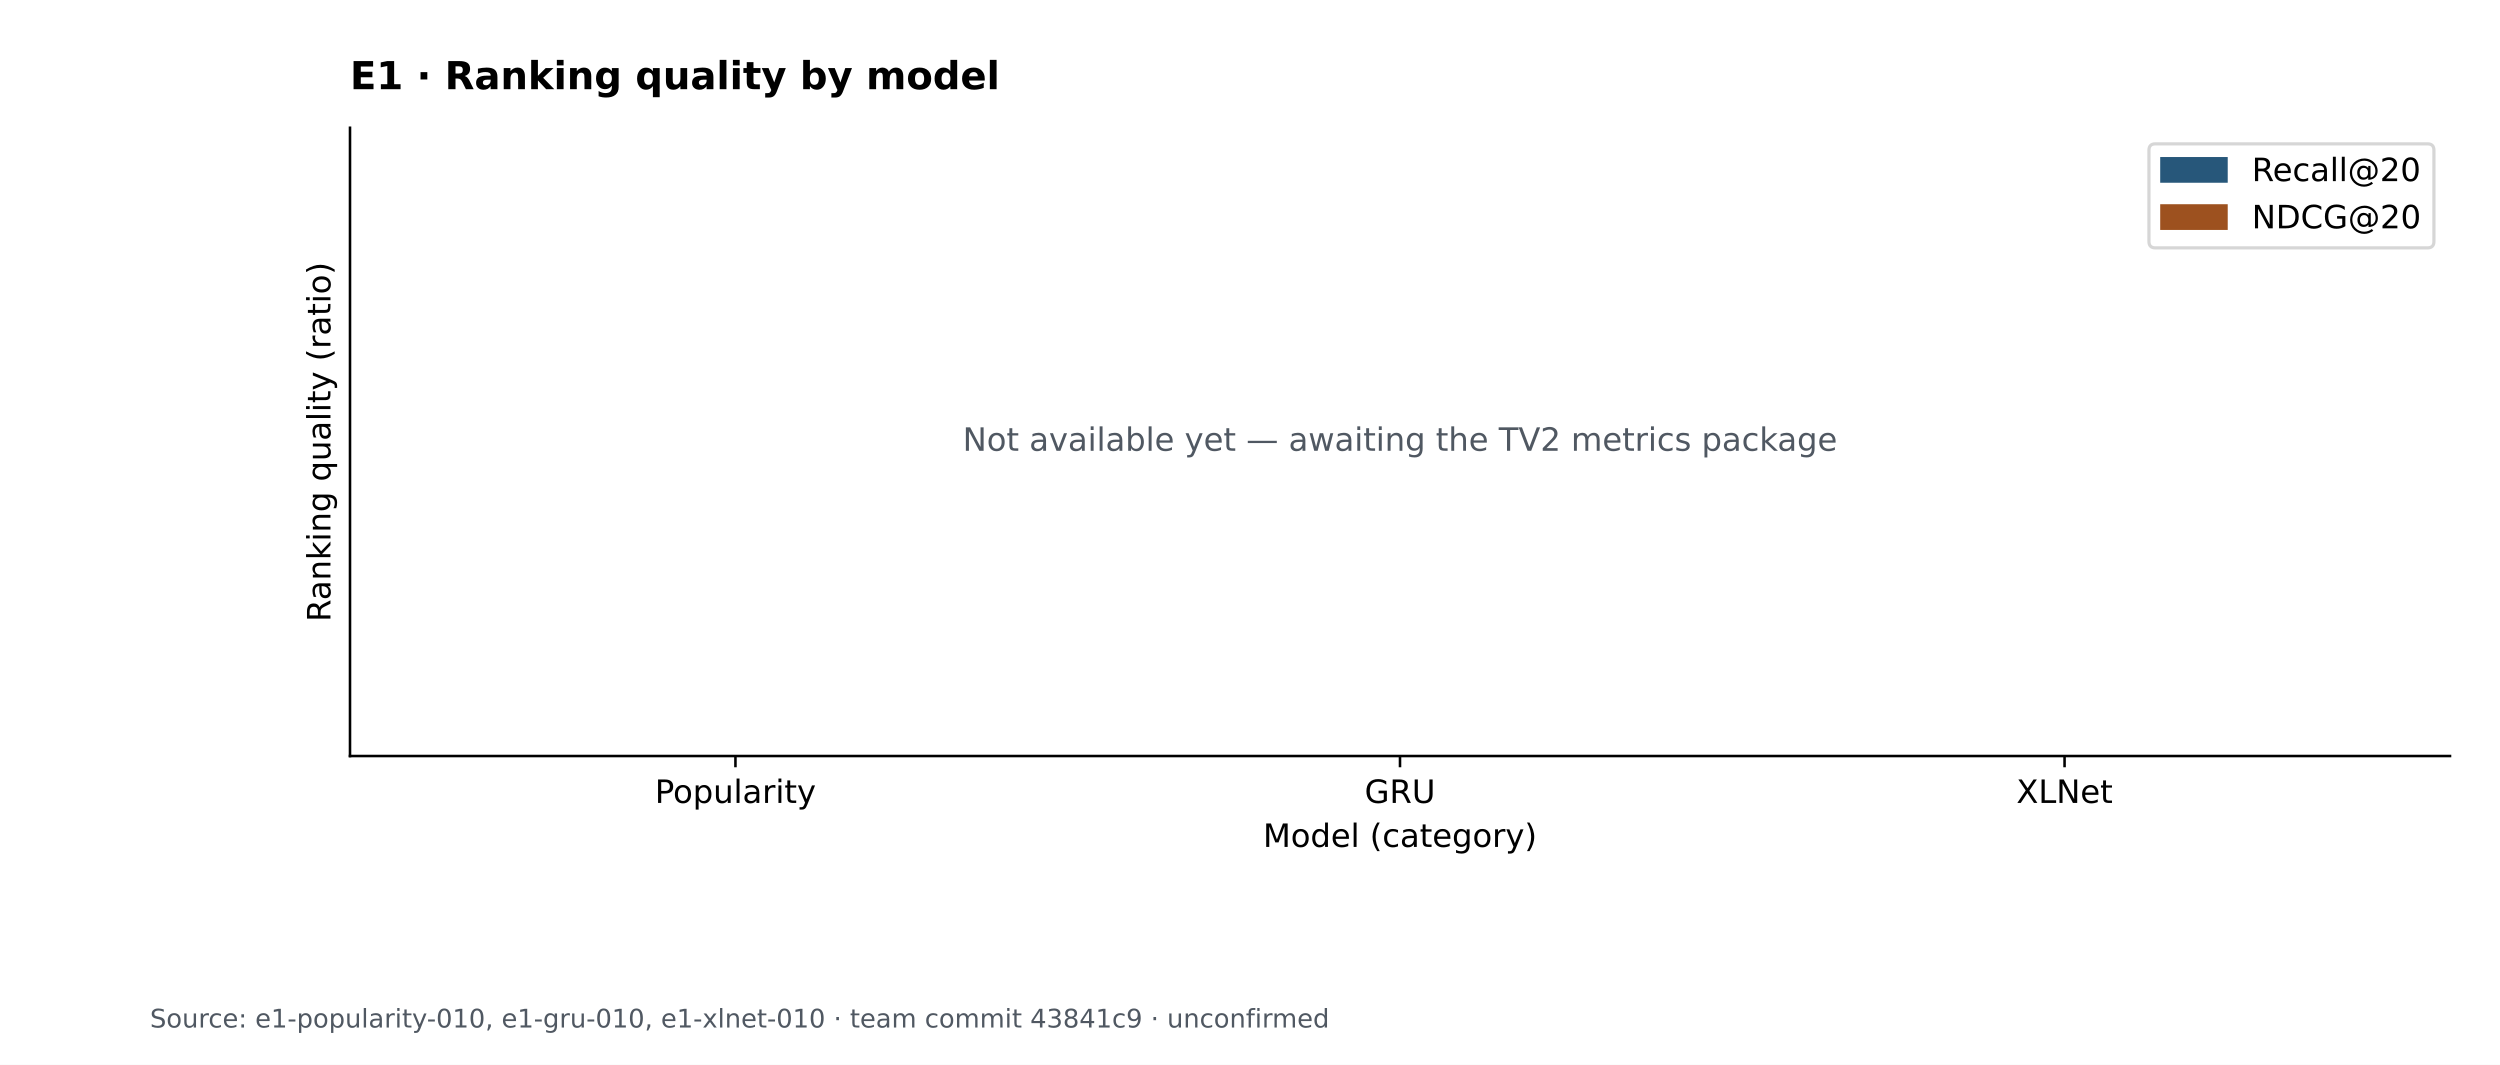
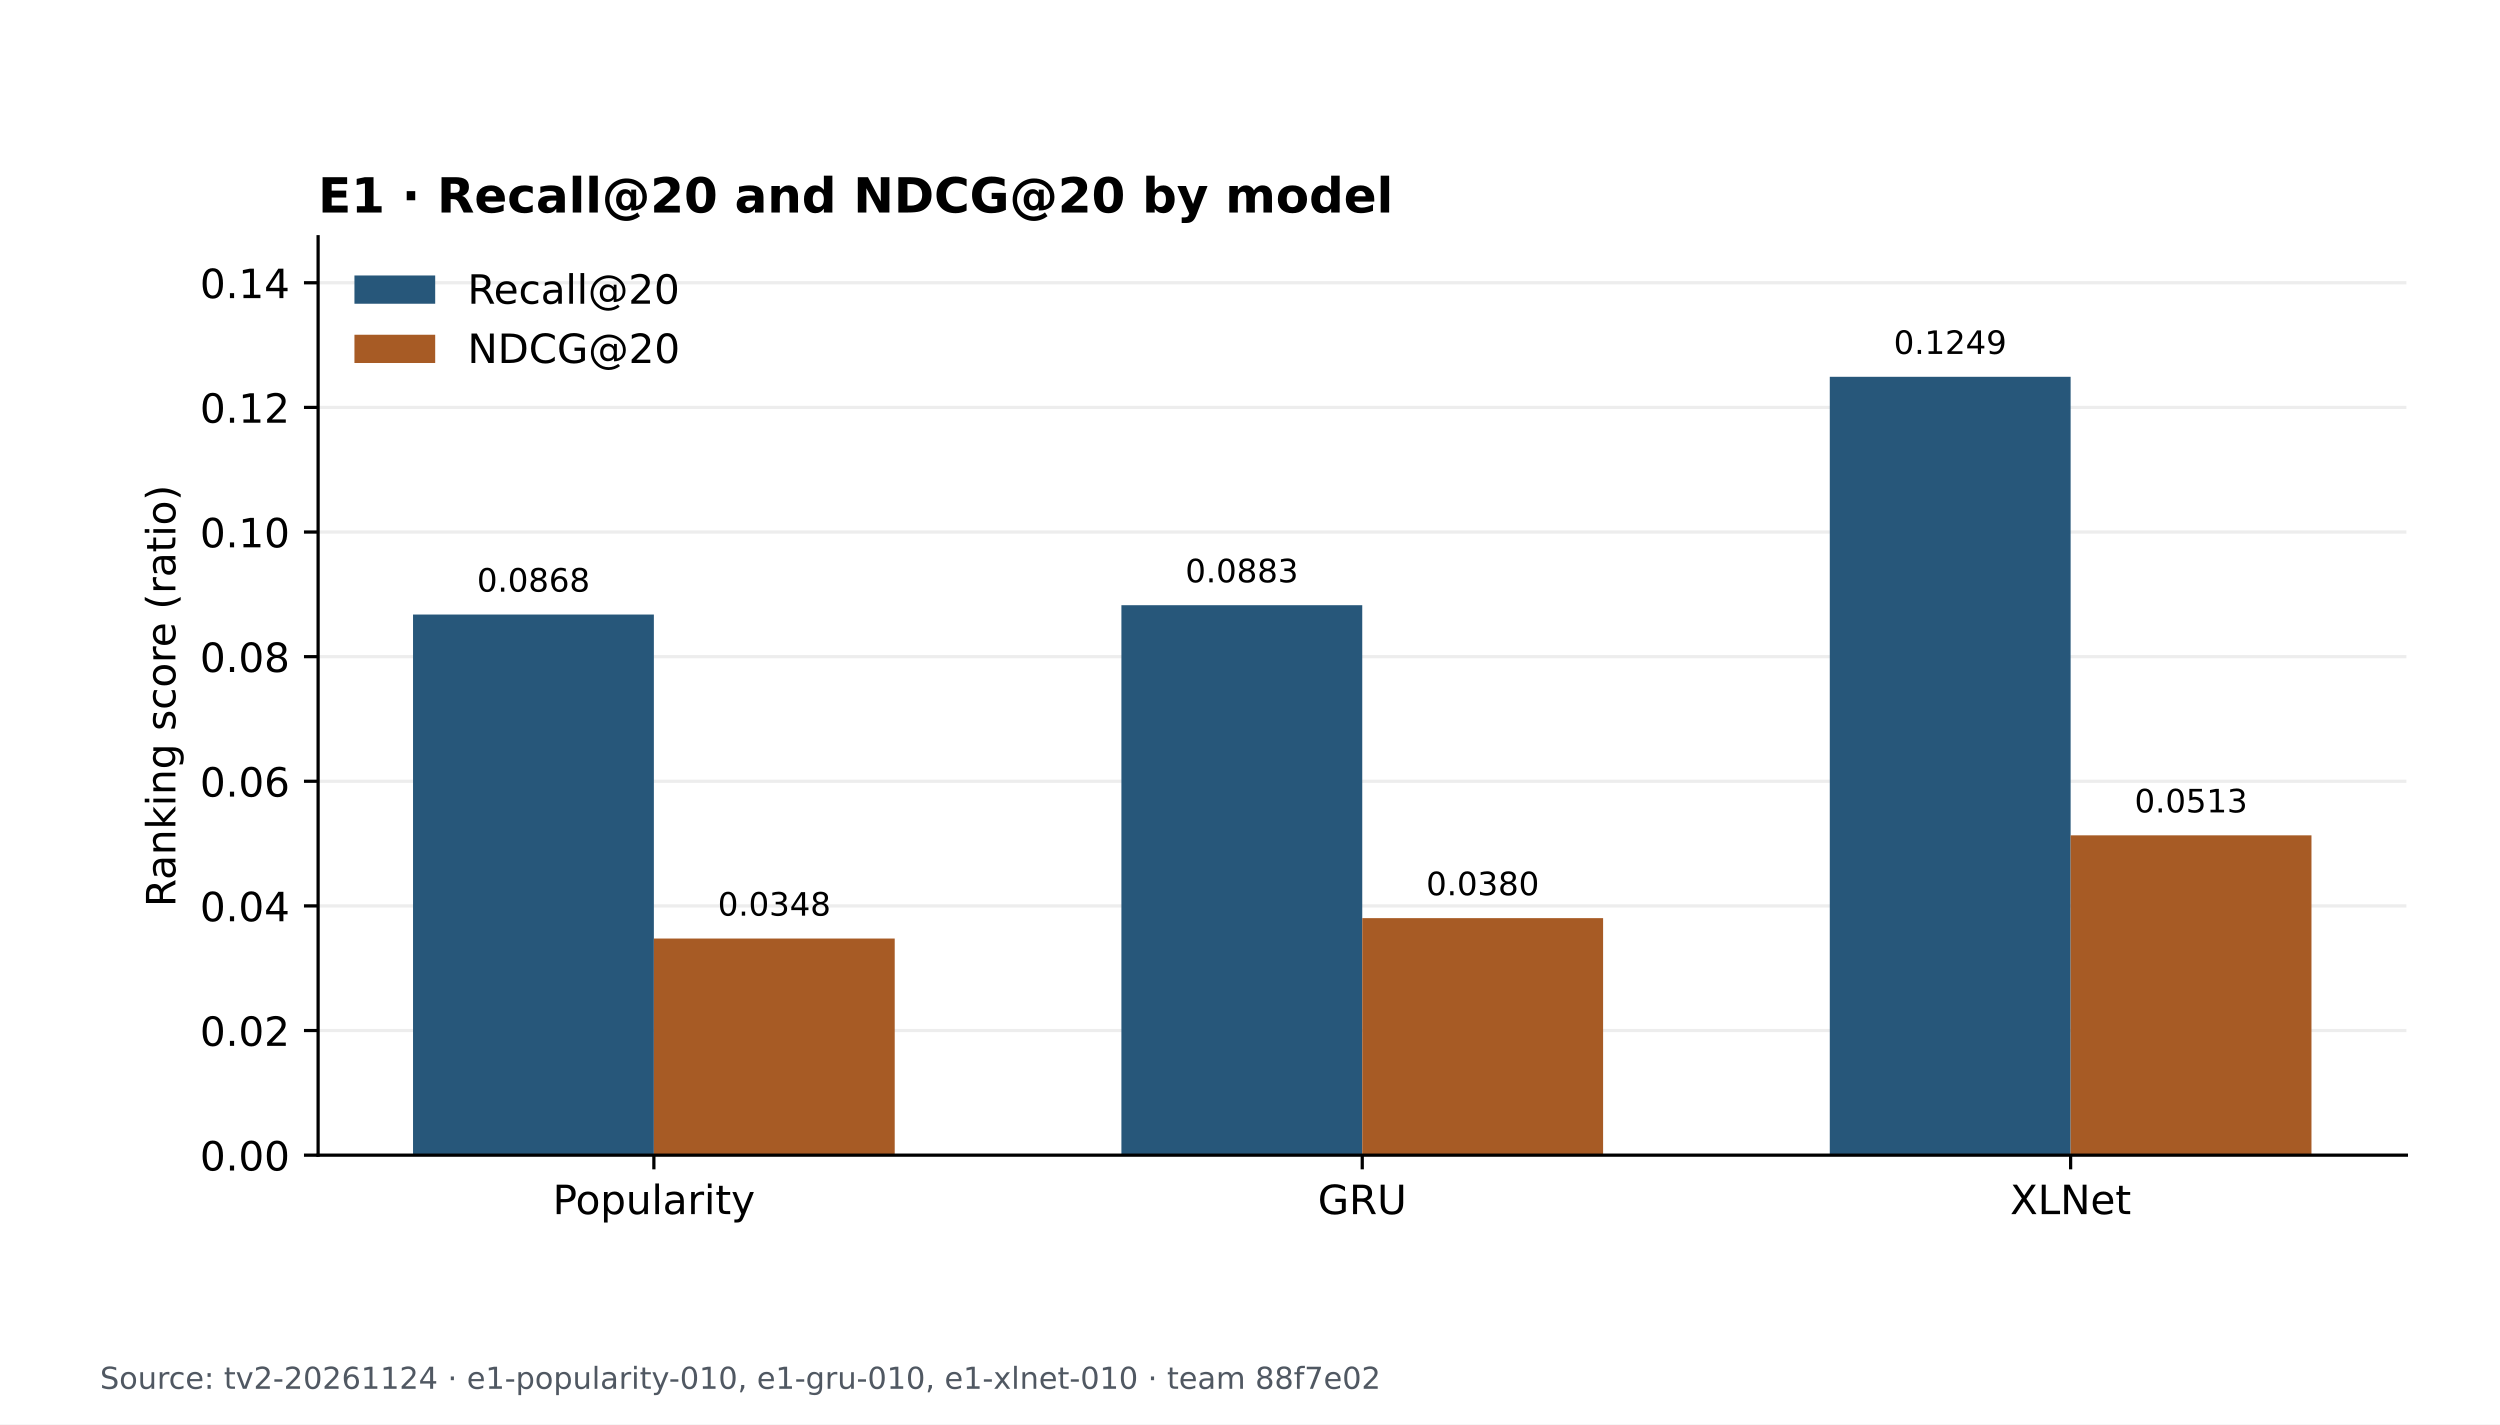
- <svg xmlns="http://www.w3.org/2000/svg" xmlns:xlink="http://www.w3.org/1999/xlink" width="777.6pt" height="331.2pt" viewBox="0 0 777.6 331.2" version="1.1">
+ <svg xmlns="http://www.w3.org/2000/svg" xmlns:xlink="http://www.w3.org/1999/xlink" width="619.2pt" height="352.8pt" viewBox="0 0 619.2 352.8" version="1.1">
  <defs>
    <style type="text/css">*{stroke-linejoin: round; stroke-linecap: butt}</style>
  </defs>
  <g id="figure_1">
    <g id="patch_1">
-       <path d="M 0 331.2 L 777.6 331.2 L 777.6 0 L 0 0 z " style="fill: #ffffff" />
+       <path d="M 0 352.8 L 619.2 352.8 L 619.2 0 L 0 0 z " style="fill: #ffffff" />
    </g>
    <g id="axes_1">
      <g id="patch_2">
-         <path d="M 108.864 235.152 L 762.048 235.152 L 762.048 39.744 L 108.864 39.744 z " style="fill: #ffffff" />
+         <path d="M 78.788 286.112 L 596.016 286.112 L 596.016 58.632 L 78.788 58.632 z " style="fill: #ffffff" />
      </g>
      <g id="matplotlib.axis_1">
        <g id="xtick_1">
          <g id="line2d_1">
            <defs>
              <path id="m544e8fd405" d="M 0 0 L 0 3.5 " style="stroke: #000000; stroke-width: 0.8" />
            </defs>
            <g>
-               <use xlink:href="#m544e8fd405" x="228.752" y="235.152" style="stroke: #000000; stroke-width: 0.8" />
+               <use xlink:href="#m544e8fd405" x="161.952" y="286.112" style="stroke: #000000; stroke-width: 0.8" />
            </g>
          </g>
          <g id="text_1">
-             <text style="font-size: 10px; font-family: 'DejaVu Sans', 'Bitstream Vera Sans', 'Computer Modern Sans Serif', 'Lucida Grande', 'Verdana', 'Geneva', 'Lucid', 'Arial', 'Helvetica', 'Avant Garde', sans-serif; text-anchor: middle" x="228.752" y="249.75" transform="rotate(-0 228.7522 249.7504)">Popularity</text>
+             <text style="font-size: 10px; font-family: 'DejaVu Sans', 'Bitstream Vera Sans', 'Computer Modern Sans Serif', 'Lucida Grande', 'Verdana', 'Geneva', 'Lucid', 'Arial', 'Helvetica', 'Avant Garde', sans-serif; text-anchor: middle" x="161.952" y="300.71" transform="rotate(-0 161.9515 300.7104)">Popularity</text>
          </g>
        </g>
        <g id="xtick_2">
          <g id="line2d_2">
            <g>
-               <use xlink:href="#m544e8fd405" x="435.456" y="235.152" style="stroke: #000000; stroke-width: 0.8" />
+               <use xlink:href="#m544e8fd405" x="337.402" y="286.112" style="stroke: #000000; stroke-width: 0.8" />
            </g>
          </g>
          <g id="text_2">
-             <text style="font-size: 10px; font-family: 'DejaVu Sans', 'Bitstream Vera Sans', 'Computer Modern Sans Serif', 'Lucida Grande', 'Verdana', 'Geneva', 'Lucid', 'Arial', 'Helvetica', 'Avant Garde', sans-serif; text-anchor: middle" x="435.456" y="249.75" transform="rotate(-0 435.456 249.7504)">GRU</text>
+             <text style="font-size: 10px; font-family: 'DejaVu Sans', 'Bitstream Vera Sans', 'Computer Modern Sans Serif', 'Lucida Grande', 'Verdana', 'Geneva', 'Lucid', 'Arial', 'Helvetica', 'Avant Garde', sans-serif; text-anchor: middle" x="337.402" y="300.71" transform="rotate(-0 337.402 300.7104)">GRU</text>
          </g>
        </g>
        <g id="xtick_3">
          <g id="line2d_3">
            <g>
-               <use xlink:href="#m544e8fd405" x="642.16" y="235.152" style="stroke: #000000; stroke-width: 0.8" />
+               <use xlink:href="#m544e8fd405" x="512.852" y="286.112" style="stroke: #000000; stroke-width: 0.8" />
            </g>
          </g>
          <g id="text_3">
-             <text style="font-size: 10px; font-family: 'DejaVu Sans', 'Bitstream Vera Sans', 'Computer Modern Sans Serif', 'Lucida Grande', 'Verdana', 'Geneva', 'Lucid', 'Arial', 'Helvetica', 'Avant Garde', sans-serif; text-anchor: middle" x="642.16" y="249.75" transform="rotate(-0 642.1598 249.7504)">XLNet</text>
-           </g>
-         </g>
-         <g id="text_4">
-           <text style="font-size: 10px; font-family: 'DejaVu Sans', 'Bitstream Vera Sans', 'Computer Modern Sans Serif', 'Lucida Grande', 'Verdana', 'Geneva', 'Lucid', 'Arial', 'Helvetica', 'Avant Garde', sans-serif; text-anchor: middle" x="435.456" y="263.429" transform="rotate(-0 435.456 263.4286)">Model (category)</text>
+             <text style="font-size: 10px; font-family: 'DejaVu Sans', 'Bitstream Vera Sans', 'Computer Modern Sans Serif', 'Lucida Grande', 'Verdana', 'Geneva', 'Lucid', 'Arial', 'Helvetica', 'Avant Garde', sans-serif; text-anchor: middle" x="512.852" y="300.71" transform="rotate(-0 512.8525 300.7104)">XLNet</text>
+           </g>
        </g>
      </g>
      <g id="matplotlib.axis_2">
-         <g id="text_5">
-           <text style="font-size: 10px; font-family: 'DejaVu Sans', 'Bitstream Vera Sans', 'Computer Modern Sans Serif', 'Lucida Grande', 'Verdana', 'Geneva', 'Lucid', 'Arial', 'Helvetica', 'Avant Garde', sans-serif; text-anchor: middle" x="102.784" y="137.448" transform="rotate(-90 102.7843 137.448)">Ranking quality (ratio)</text>
+         <g id="ytick_1">
+           <g id="line2d_4">
+             <path d="M 78.788 286.112 L 596.016 286.112 " clip-path="url(#p1dd98d9ff7)" style="fill: none; stroke: #b0b0b0; stroke-opacity: 0.22; stroke-width: 0.8; stroke-linecap: square" />
+           </g>
+           <g id="line2d_5">
+             <defs>
+               <path id="m92979ada52" d="M 0 0 L -3.5 0 " style="stroke: #000000; stroke-width: 0.8" />
+             </defs>
+             <g>
+               <use xlink:href="#m92979ada52" x="78.788" y="286.112" style="stroke: #000000; stroke-width: 0.8" />
+             </g>
+           </g>
+           <g id="text_4">
+             <text style="font-size: 10px; font-family: 'DejaVu Sans', 'Bitstream Vera Sans', 'Computer Modern Sans Serif', 'Lucida Grande', 'Verdana', 'Geneva', 'Lucid', 'Arial', 'Helvetica', 'Avant Garde', sans-serif; text-anchor: end" x="71.788" y="289.911" transform="rotate(-0 71.788 289.9112)">0.00</text>
+           </g>
+         </g>
+         <g id="ytick_2">
+           <g id="line2d_6">
+             <path d="M 78.788 255.244 L 596.016 255.244 " clip-path="url(#p1dd98d9ff7)" style="fill: none; stroke: #b0b0b0; stroke-opacity: 0.22; stroke-width: 0.8; stroke-linecap: square" />
+           </g>
+           <g id="line2d_7">
+             <g>
+               <use xlink:href="#m92979ada52" x="78.788" y="255.244" style="stroke: #000000; stroke-width: 0.8" />
+             </g>
+           </g>
+           <g id="text_5">
+             <text style="font-size: 10px; font-family: 'DejaVu Sans', 'Bitstream Vera Sans', 'Computer Modern Sans Serif', 'Lucida Grande', 'Verdana', 'Geneva', 'Lucid', 'Arial', 'Helvetica', 'Avant Garde', sans-serif; text-anchor: end" x="71.788" y="259.043" transform="rotate(-0 71.788 259.0434)">0.02</text>
+           </g>
+         </g>
+         <g id="ytick_3">
+           <g id="line2d_8">
+             <path d="M 78.788 224.376 L 596.016 224.376 " clip-path="url(#p1dd98d9ff7)" style="fill: none; stroke: #b0b0b0; stroke-opacity: 0.22; stroke-width: 0.8; stroke-linecap: square" />
+           </g>
+           <g id="line2d_9">
+             <g>
+               <use xlink:href="#m92979ada52" x="78.788" y="224.376" style="stroke: #000000; stroke-width: 0.8" />
+             </g>
+           </g>
+           <g id="text_6">
+             <text style="font-size: 10px; font-family: 'DejaVu Sans', 'Bitstream Vera Sans', 'Computer Modern Sans Serif', 'Lucida Grande', 'Verdana', 'Geneva', 'Lucid', 'Arial', 'Helvetica', 'Avant Garde', sans-serif; text-anchor: end" x="71.788" y="228.176" transform="rotate(-0 71.788 228.1756)">0.04</text>
+           </g>
+         </g>
+         <g id="ytick_4">
+           <g id="line2d_10">
+             <path d="M 78.788 193.509 L 596.016 193.509 " clip-path="url(#p1dd98d9ff7)" style="fill: none; stroke: #b0b0b0; stroke-opacity: 0.22; stroke-width: 0.8; stroke-linecap: square" />
+           </g>
+           <g id="line2d_11">
+             <g>
+               <use xlink:href="#m92979ada52" x="78.788" y="193.509" style="stroke: #000000; stroke-width: 0.8" />
+             </g>
+           </g>
+           <g id="text_7">
+             <text style="font-size: 10px; font-family: 'DejaVu Sans', 'Bitstream Vera Sans', 'Computer Modern Sans Serif', 'Lucida Grande', 'Verdana', 'Geneva', 'Lucid', 'Arial', 'Helvetica', 'Avant Garde', sans-serif; text-anchor: end" x="71.788" y="197.308" transform="rotate(-0 71.788 197.3077)">0.06</text>
+           </g>
+         </g>
+         <g id="ytick_5">
+           <g id="line2d_12">
+             <path d="M 78.788 162.641 L 596.016 162.641 " clip-path="url(#p1dd98d9ff7)" style="fill: none; stroke: #b0b0b0; stroke-opacity: 0.22; stroke-width: 0.8; stroke-linecap: square" />
+           </g>
+           <g id="line2d_13">
+             <g>
+               <use xlink:href="#m92979ada52" x="78.788" y="162.641" style="stroke: #000000; stroke-width: 0.8" />
+             </g>
+           </g>
+           <g id="text_8">
+             <text style="font-size: 10px; font-family: 'DejaVu Sans', 'Bitstream Vera Sans', 'Computer Modern Sans Serif', 'Lucida Grande', 'Verdana', 'Geneva', 'Lucid', 'Arial', 'Helvetica', 'Avant Garde', sans-serif; text-anchor: end" x="71.788" y="166.44" transform="rotate(-0 71.788 166.4399)">0.08</text>
+           </g>
+         </g>
+         <g id="ytick_6">
+           <g id="line2d_14">
+             <path d="M 78.788 131.773 L 596.016 131.773 " clip-path="url(#p1dd98d9ff7)" style="fill: none; stroke: #b0b0b0; stroke-opacity: 0.22; stroke-width: 0.8; stroke-linecap: square" />
+           </g>
+           <g id="line2d_15">
+             <g>
+               <use xlink:href="#m92979ada52" x="78.788" y="131.773" style="stroke: #000000; stroke-width: 0.8" />
+             </g>
+           </g>
+           <g id="text_9">
+             <text style="font-size: 10px; font-family: 'DejaVu Sans', 'Bitstream Vera Sans', 'Computer Modern Sans Serif', 'Lucida Grande', 'Verdana', 'Geneva', 'Lucid', 'Arial', 'Helvetica', 'Avant Garde', sans-serif; text-anchor: end" x="71.788" y="135.572" transform="rotate(-0 71.788 135.5721)">0.10</text>
+           </g>
+         </g>
+         <g id="ytick_7">
+           <g id="line2d_16">
+             <path d="M 78.788 100.905 L 596.016 100.905 " clip-path="url(#p1dd98d9ff7)" style="fill: none; stroke: #b0b0b0; stroke-opacity: 0.22; stroke-width: 0.8; stroke-linecap: square" />
+           </g>
+           <g id="line2d_17">
+             <g>
+               <use xlink:href="#m92979ada52" x="78.788" y="100.905" style="stroke: #000000; stroke-width: 0.8" />
+             </g>
+           </g>
+           <g id="text_10">
+             <text style="font-size: 10px; font-family: 'DejaVu Sans', 'Bitstream Vera Sans', 'Computer Modern Sans Serif', 'Lucida Grande', 'Verdana', 'Geneva', 'Lucid', 'Arial', 'Helvetica', 'Avant Garde', sans-serif; text-anchor: end" x="71.788" y="104.704" transform="rotate(-0 71.788 104.7042)">0.12</text>
+           </g>
+         </g>
+         <g id="ytick_8">
+           <g id="line2d_18">
+             <path d="M 78.788 70.037 L 596.016 70.037 " clip-path="url(#p1dd98d9ff7)" style="fill: none; stroke: #b0b0b0; stroke-opacity: 0.22; stroke-width: 0.8; stroke-linecap: square" />
+           </g>
+           <g id="line2d_19">
+             <g>
+               <use xlink:href="#m92979ada52" x="78.788" y="70.037" style="stroke: #000000; stroke-width: 0.8" />
+             </g>
+           </g>
+           <g id="text_11">
+             <text style="font-size: 10px; font-family: 'DejaVu Sans', 'Bitstream Vera Sans', 'Computer Modern Sans Serif', 'Lucida Grande', 'Verdana', 'Geneva', 'Lucid', 'Arial', 'Helvetica', 'Avant Garde', sans-serif; text-anchor: end" x="71.788" y="73.836" transform="rotate(-0 71.788 73.83639)">0.14</text>
+           </g>
+         </g>
+         <g id="text_12">
+           <text style="font-size: 10px; font-family: 'DejaVu Sans', 'Bitstream Vera Sans', 'Computer Modern Sans Serif', 'Lucida Grande', 'Verdana', 'Geneva', 'Lucid', 'Arial', 'Helvetica', 'Avant Garde', sans-serif; text-anchor: middle" x="43.443" y="172.372" transform="rotate(-90 43.44269 172.372)">Ranking score (ratio)</text>
        </g>
      </g>
      <g id="patch_3">
-         <path d="M 108.864 235.152 L 108.864 39.744 " style="fill: none; stroke: #000000; stroke-width: 0.8; stroke-linejoin: miter; stroke-linecap: square" />
+         <path d="M 102.298 286.112 L 161.952 286.112 L 161.952 152.205 L 102.298 152.205 z " clip-path="url(#p1dd98d9ff7)" style="fill: #27577a" />
      </g>
      <g id="patch_4">
-         <path d="M 108.864 235.152 L 762.048 235.152 " style="fill: none; stroke: #000000; stroke-width: 0.8; stroke-linejoin: miter; stroke-linecap: square" />
-       </g>
-       <g id="text_6">
-         <text style="font-size: 10px; font-family: 'DejaVu Sans', 'Bitstream Vera Sans', 'Computer Modern Sans Serif', 'Lucida Grande', 'Verdana', 'Geneva', 'Lucid', 'Arial', 'Helvetica', 'Avant Garde', sans-serif; text-anchor: middle; fill: #505862" x="435.456" y="140.207" transform="rotate(-0 435.456 140.2074)">Not available yet — awaiting the TV2 metrics package</text>
-       </g>
-       <g id="text_7">
-         <text style="font-weight: 700; font-size: 12px; font-family: 'DejaVu Sans', 'Bitstream Vera Sans', 'Computer Modern Sans Serif', 'Lucida Grande', 'Verdana', 'Geneva', 'Lucid', 'Arial', 'Helvetica', 'Avant Garde', sans-serif; text-anchor: start" x="108.864" y="27.744" transform="rotate(-0 108.864 27.744)">E1 · Ranking quality by model</text>
+         <path d="M 277.749 286.112 L 337.402 286.112 L 337.402 149.896 L 277.749 149.896 z " clip-path="url(#p1dd98d9ff7)" style="fill: #27577a" />
+       </g>
+       <g id="patch_5">
+         <path d="M 453.199 286.112 L 512.852 286.112 L 512.852 93.332 L 453.199 93.332 z " clip-path="url(#p1dd98d9ff7)" style="fill: #27577a" />
+       </g>
+       <g id="patch_6">
+         <path d="M 161.952 286.112 L 221.605 286.112 L 221.605 232.454 L 161.952 232.454 z " clip-path="url(#p1dd98d9ff7)" style="fill: #a75b25" />
+       </g>
+       <g id="patch_7">
+         <path d="M 337.402 286.112 L 397.055 286.112 L 397.055 227.396 L 337.402 227.396 z " clip-path="url(#p1dd98d9ff7)" style="fill: #a75b25" />
+       </g>
+       <g id="patch_8">
+         <path d="M 512.852 286.112 L 572.506 286.112 L 572.506 206.887 L 512.852 206.887 z " clip-path="url(#p1dd98d9ff7)" style="fill: #a75b25" />
+       </g>
+       <g id="patch_9">
+         <path d="M 78.788 286.112 L 78.788 58.632 " style="fill: none; stroke: #000000; stroke-width: 0.8; stroke-linejoin: miter; stroke-linecap: square" />
+       </g>
+       <g id="patch_10">
+         <path d="M 78.788 286.112 L 596.016 286.112 " style="fill: none; stroke: #000000; stroke-width: 0.8; stroke-linejoin: miter; stroke-linecap: square" />
+       </g>
+       <g id="text_13">
+         <text style="font-size: 8px; font-family: 'DejaVu Sans', 'Bitstream Vera Sans', 'Computer Modern Sans Serif', 'Lucida Grande', 'Verdana', 'Geneva', 'Lucid', 'Arial', 'Helvetica', 'Avant Garde', sans-serif; text-anchor: middle" x="132.125" y="146.541" transform="rotate(-0 132.1249 146.5414)">0.0868</text>
+       </g>
+       <g id="text_14">
+         <text style="font-size: 8px; font-family: 'DejaVu Sans', 'Bitstream Vera Sans', 'Computer Modern Sans Serif', 'Lucida Grande', 'Verdana', 'Geneva', 'Lucid', 'Arial', 'Helvetica', 'Avant Garde', sans-serif; text-anchor: middle" x="307.575" y="144.233" transform="rotate(-0 307.5754 144.2327)">0.0883</text>
+       </g>
+       <g id="text_15">
+         <text style="font-size: 8px; font-family: 'DejaVu Sans', 'Bitstream Vera Sans', 'Computer Modern Sans Serif', 'Lucida Grande', 'Verdana', 'Geneva', 'Lucid', 'Arial', 'Helvetica', 'Avant Garde', sans-serif; text-anchor: middle" x="483.026" y="87.669" transform="rotate(-0 483.0259 87.66859)">0.1249</text>
+       </g>
+       <g id="text_16">
+         <text style="font-size: 8px; font-family: 'DejaVu Sans', 'Bitstream Vera Sans', 'Computer Modern Sans Serif', 'Lucida Grande', 'Verdana', 'Geneva', 'Lucid', 'Arial', 'Helvetica', 'Avant Garde', sans-serif; text-anchor: middle" x="191.778" y="226.79" transform="rotate(-0 191.7781 226.79)">0.0348</text>
+       </g>
+       <g id="text_17">
+         <text style="font-size: 8px; font-family: 'DejaVu Sans', 'Bitstream Vera Sans', 'Computer Modern Sans Serif', 'Lucida Grande', 'Verdana', 'Geneva', 'Lucid', 'Arial', 'Helvetica', 'Avant Garde', sans-serif; text-anchor: middle" x="367.229" y="221.733" transform="rotate(-0 367.2286 221.7327)">0.0380</text>
+       </g>
+       <g id="text_18">
+         <text style="font-size: 8px; font-family: 'DejaVu Sans', 'Bitstream Vera Sans', 'Computer Modern Sans Serif', 'Lucida Grande', 'Verdana', 'Geneva', 'Lucid', 'Arial', 'Helvetica', 'Avant Garde', sans-serif; text-anchor: middle" x="542.679" y="201.223" transform="rotate(-0 542.6791 201.2231)">0.0513</text>
+       </g>
+       <g id="text_19">
+         <text style="font-weight: 700; font-size: 12px; font-family: 'DejaVu Sans', 'Bitstream Vera Sans', 'Computer Modern Sans Serif', 'Lucida Grande', 'Verdana', 'Geneva', 'Lucid', 'Arial', 'Helvetica', 'Avant Garde', sans-serif; text-anchor: start" x="78.788" y="52.632" transform="rotate(-0 78.788 52.632)">E1 · Recall@20 and NDCG@20 by model</text>
      </g>
      <g id="legend_1">
-         <g id="patch_5">
-           <path d="M 670.41 77.1 L 755.048 77.1 Q 757.048 77.1 757.048 75.1 L 757.048 46.744 Q 757.048 44.744 755.048 44.744 L 670.41 44.744 Q 668.41 44.744 668.41 46.744 L 668.41 75.1 Q 668.41 77.1 670.41 77.1 z " style="fill: #ffffff; opacity: 0.8; stroke: #cccccc; stroke-linejoin: miter" />
-         </g>
-         <g id="patch_6">
-           <path d="M 672.41 56.342 L 692.41 56.342 L 692.41 49.342 L 672.41 49.342 z " style="fill: #27577a; stroke: #27577a; stroke-linejoin: miter" />
-         </g>
-         <g id="text_8">
-           <text style="font-size: 10px; font-family: 'DejaVu Sans', 'Bitstream Vera Sans', 'Computer Modern Sans Serif', 'Lucida Grande', 'Verdana', 'Geneva', 'Lucid', 'Arial', 'Helvetica', 'Avant Garde', sans-serif; text-anchor: start" x="700.41" y="56.342" transform="rotate(-0 700.4105 56.34244)">Recall@20</text>
-         </g>
-         <g id="patch_7">
-           <path d="M 672.41 71.021 L 692.41 71.021 L 692.41 64.021 L 672.41 64.021 z " style="fill: #9d511f; stroke: #9d511f; stroke-linejoin: miter" />
-         </g>
-         <g id="text_9">
-           <text style="font-size: 10px; font-family: 'DejaVu Sans', 'Bitstream Vera Sans', 'Computer Modern Sans Serif', 'Lucida Grande', 'Verdana', 'Geneva', 'Lucid', 'Arial', 'Helvetica', 'Avant Garde', sans-serif; text-anchor: start" x="700.41" y="71.021" transform="rotate(-0 700.4105 71.02056)">NDCG@20</text>
+         <g id="patch_11">
+           <path d="M 87.788 75.23 L 107.788 75.23 L 107.788 68.23 L 87.788 68.23 z " style="fill: #27577a" />
+         </g>
+         <g id="text_20">
+           <text style="font-size: 10px; font-family: 'DejaVu Sans', 'Bitstream Vera Sans', 'Computer Modern Sans Serif', 'Lucida Grande', 'Verdana', 'Geneva', 'Lucid', 'Arial', 'Helvetica', 'Avant Garde', sans-serif; text-anchor: start" x="115.788" y="75.23" transform="rotate(-0 115.788 75.23044)">Recall@20</text>
+         </g>
+         <g id="patch_12">
+           <path d="M 87.788 89.909 L 107.788 89.909 L 107.788 82.909 L 87.788 82.909 z " style="fill: #a75b25" />
+         </g>
+         <g id="text_21">
+           <text style="font-size: 10px; font-family: 'DejaVu Sans', 'Bitstream Vera Sans', 'Computer Modern Sans Serif', 'Lucida Grande', 'Verdana', 'Geneva', 'Lucid', 'Arial', 'Helvetica', 'Avant Garde', sans-serif; text-anchor: start" x="115.788" y="89.909" transform="rotate(-0 115.788 89.90856)">NDCG@20</text>
        </g>
      </g>
    </g>
-     <g id="text_10">
-       <text style="font-size: 8px; font-family: 'DejaVu Sans', 'Bitstream Vera Sans', 'Computer Modern Sans Serif', 'Lucida Grande', 'Verdana', 'Geneva', 'Lucid', 'Arial', 'Helvetica', 'Avant Garde', sans-serif; text-anchor: start; fill: #505862" x="46.656" y="319.608" transform="rotate(-0 46.656 319.608)">Source: e1-popularity-010, e1-gru-010, e1-xlnet-010 · team commit 43841c9 · unconfirmed</text>
+     <g id="text_22">
+       <text style="font-size: 7.5px; font-family: 'DejaVu Sans', 'Bitstream Vera Sans', 'Computer Modern Sans Serif', 'Lucida Grande', 'Verdana', 'Geneva', 'Lucid', 'Arial', 'Helvetica', 'Avant Garde', sans-serif; text-anchor: start; fill: #505862" x="24.768" y="343.98" transform="rotate(-0 24.768 343.98)">Source: tv2-20261124 · e1-popularity-010, e1-gru-010, e1-xlnet-010 · team 88f7e02</text>
    </g>
  </g>
+   <defs>
+     <clipPath id="p1dd98d9ff7">
+       <rect x="78.788" y="58.632" width="517.228" height="227.48" />
+     </clipPath>
+   </defs>
</svg>
